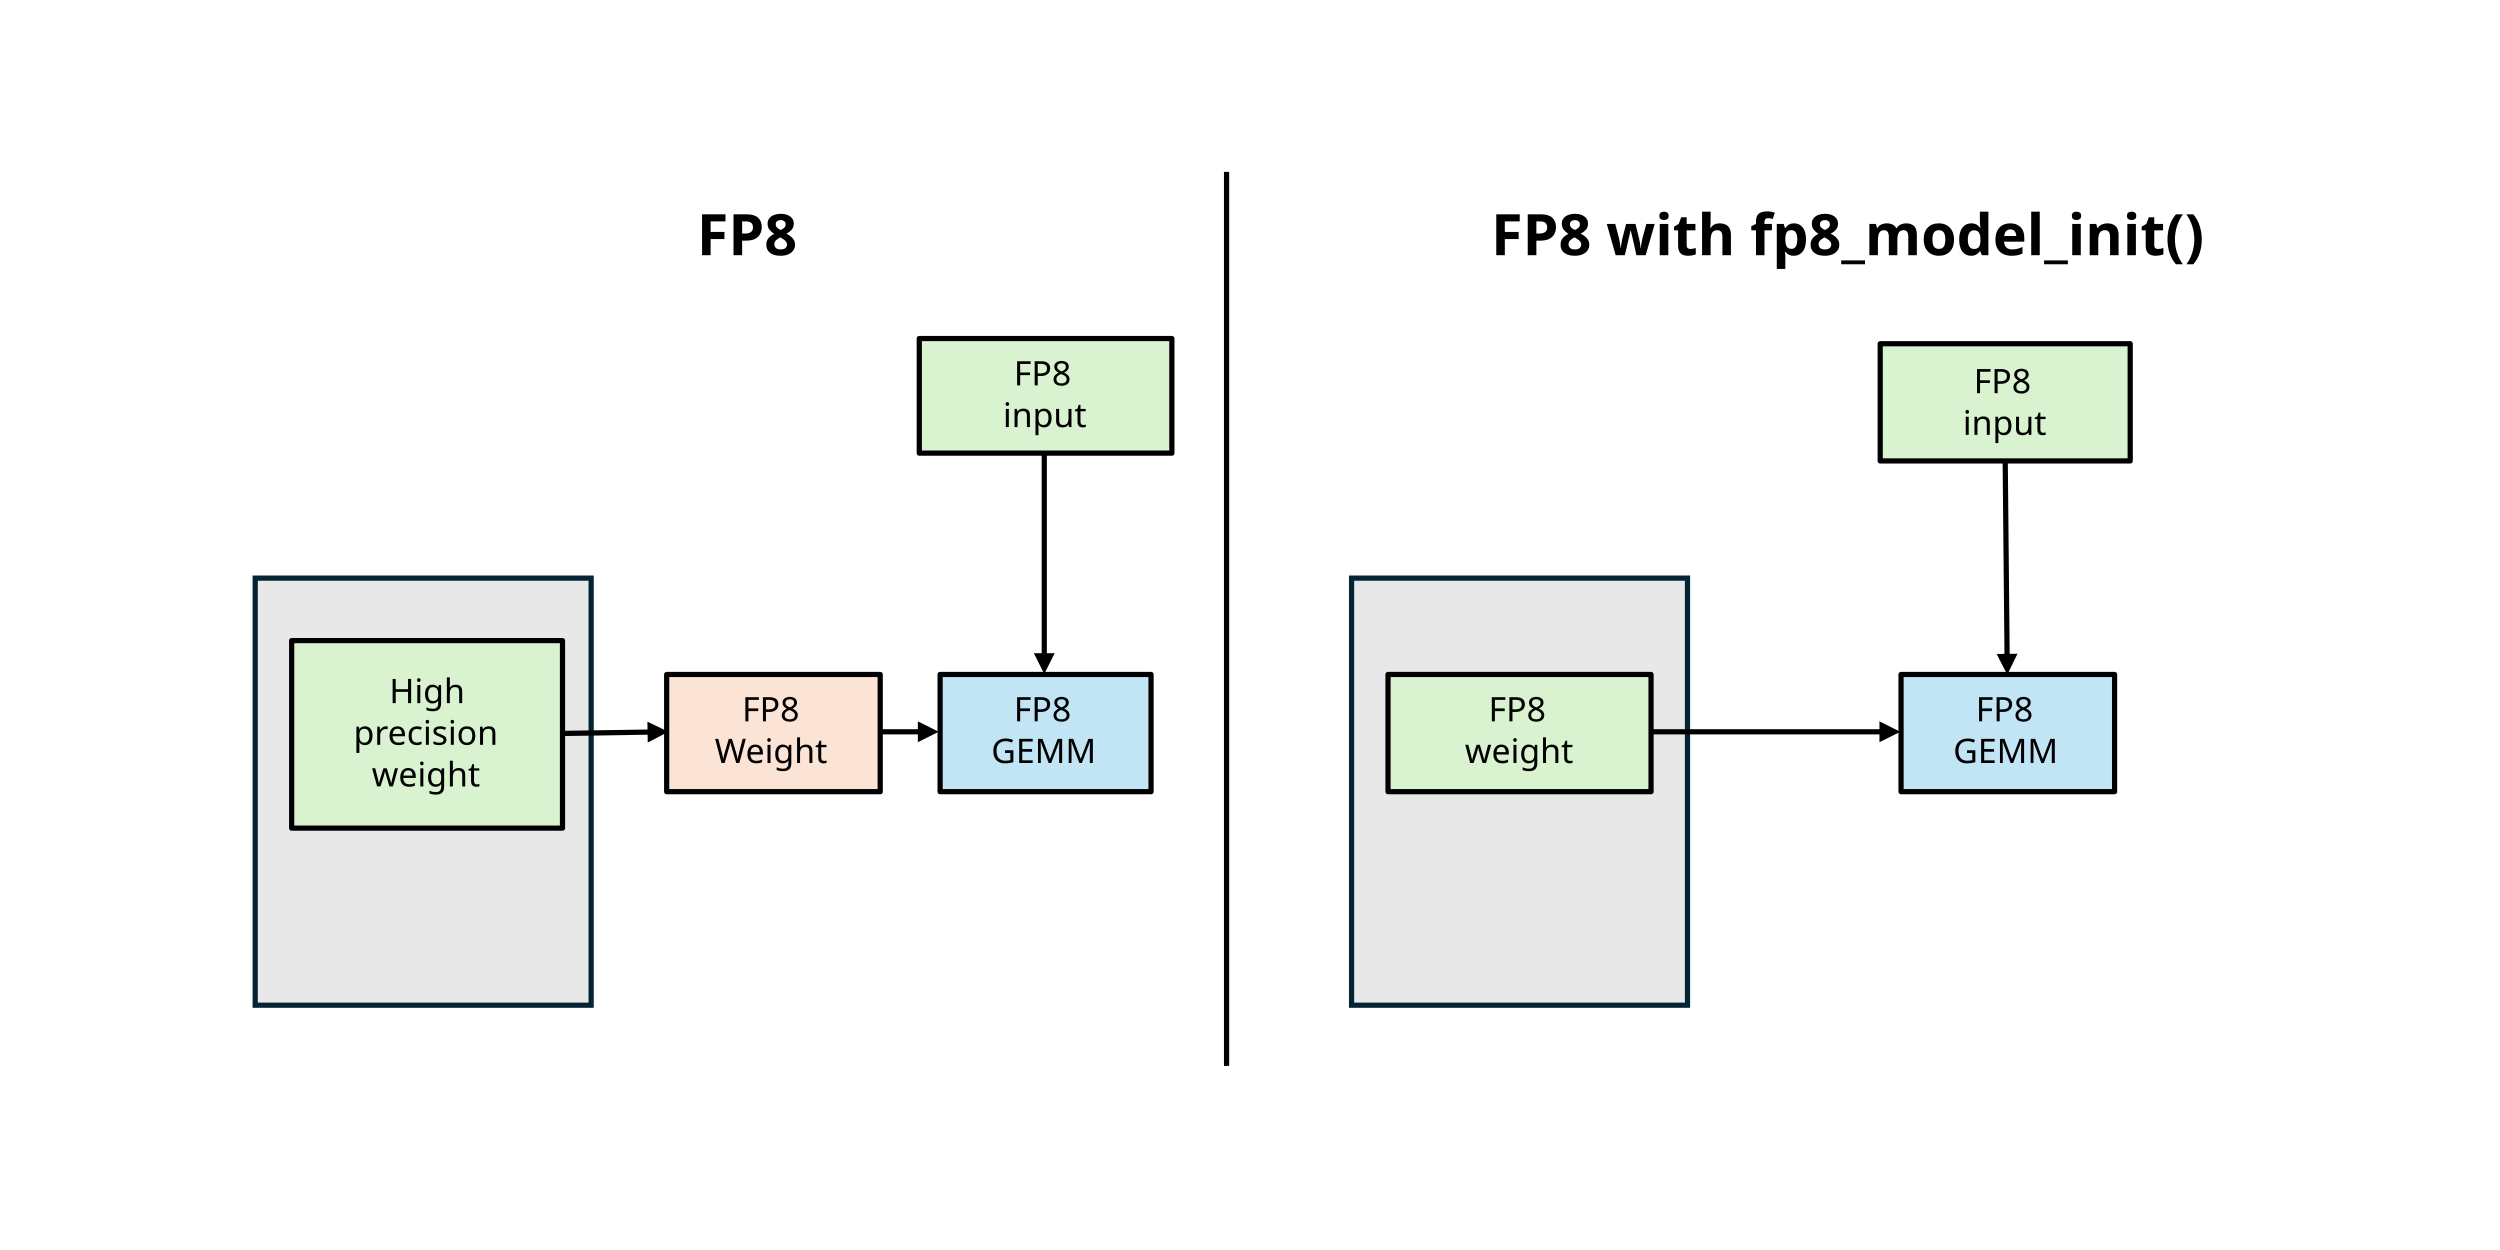
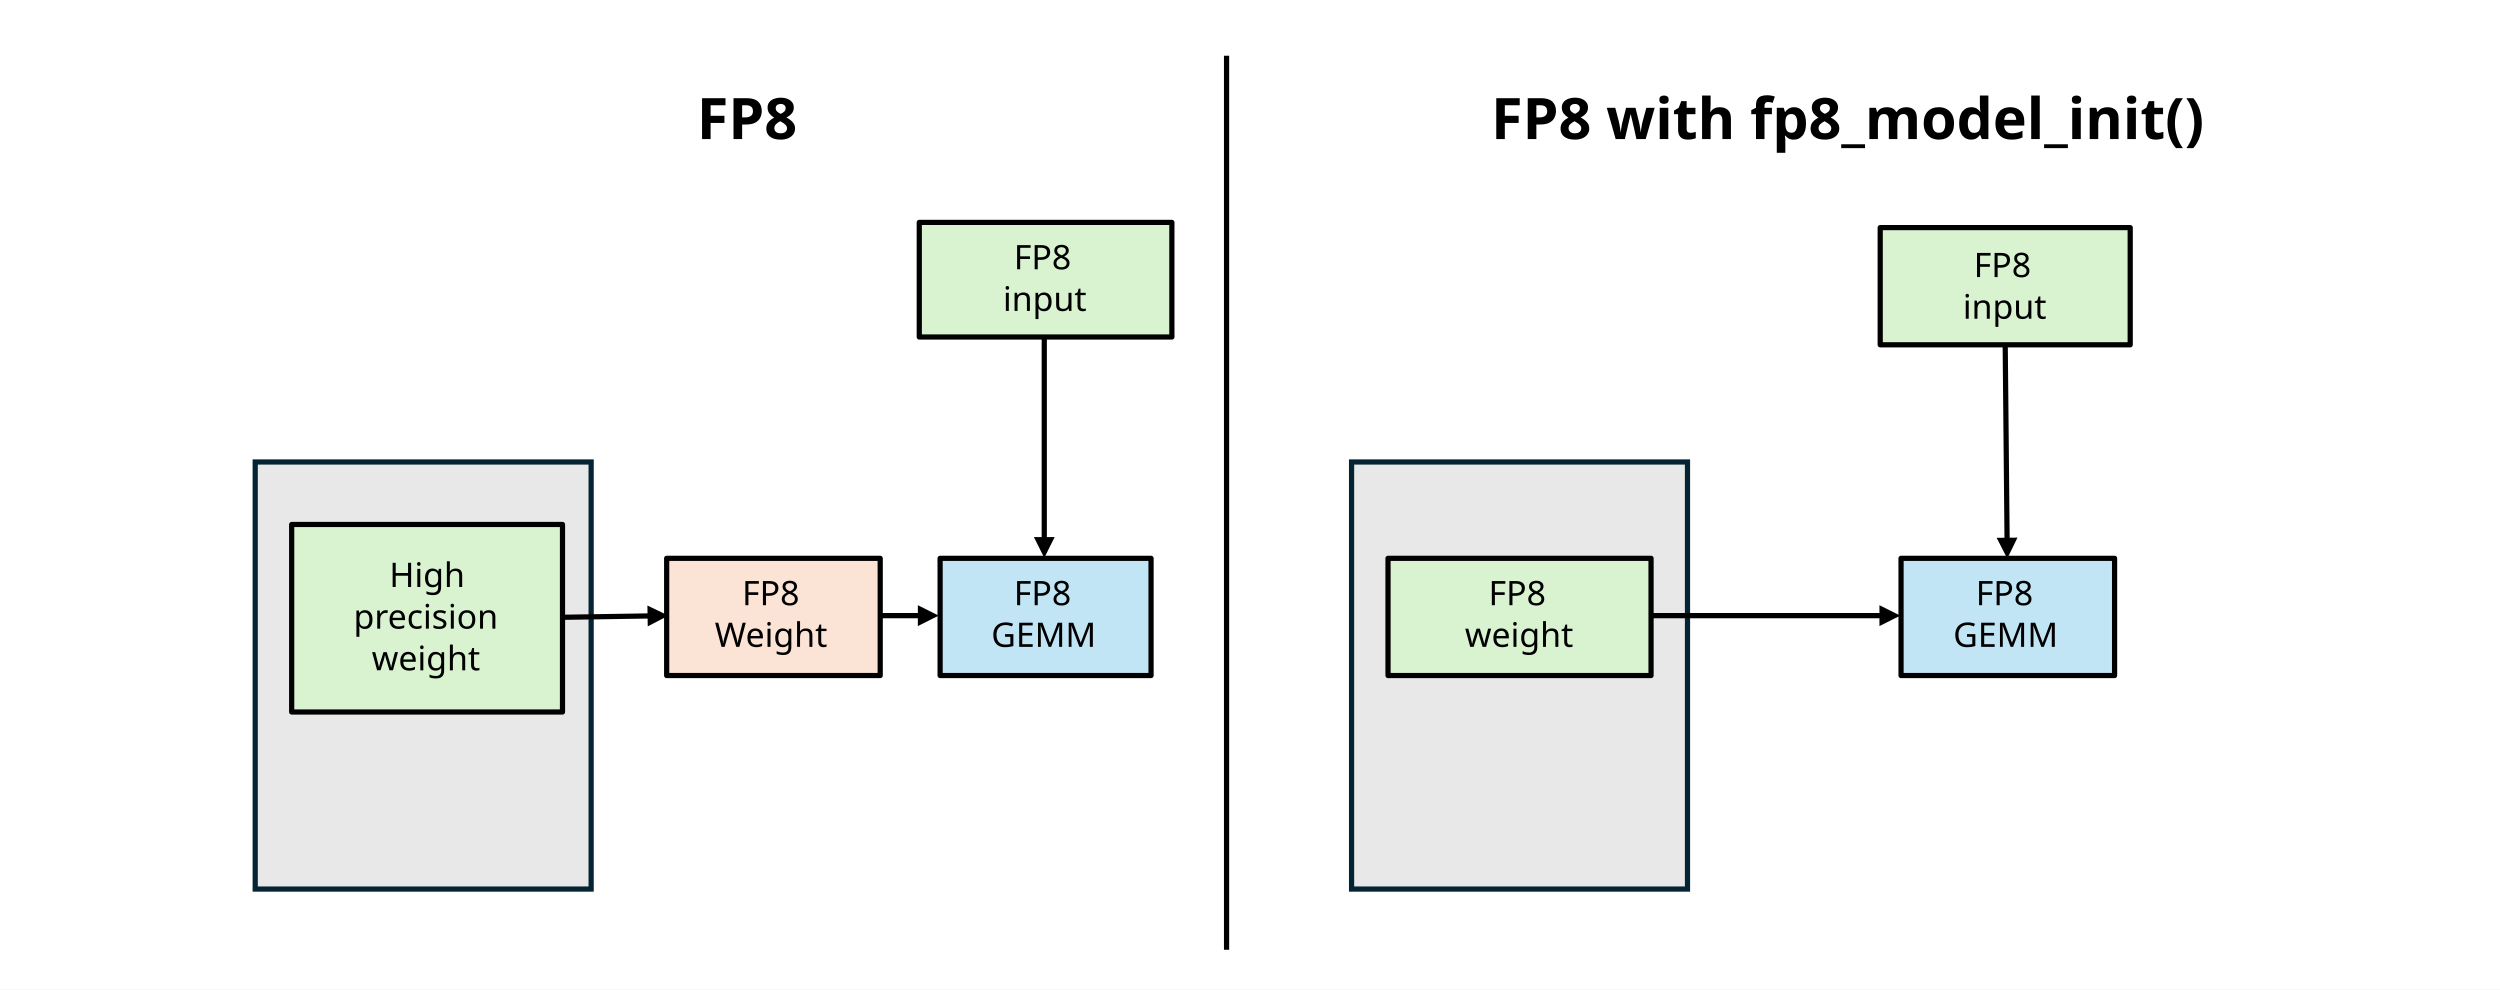
- <svg xmlns="http://www.w3.org/2000/svg" width="960" height="480" overflow="hidden">
-   <g>
-     <rect x="0" y="0" width="960" height="480" fill="#FFFFFF" />
-     <path d="M471 66 471 409.312" stroke="#000000" stroke-width="2" stroke-miterlimit="8" fill="none" fill-rule="evenodd" />
-     <text font-family="NVIDIA Sans,NVIDIA Sans_MSFontService,sans-serif" font-weight="700" font-size="22" transform="translate(267.606 98)">FP8</text>
-     <text font-family="NVIDIA Sans,NVIDIA Sans_MSFontService,sans-serif" font-weight="700" font-size="22" transform="translate(572.588 98)">FP8 with fp8_model_init()</text>
-     <rect x="519" y="222" width="129" height="164" stroke="#042433" stroke-width="2" stroke-miterlimit="8" fill="#E8E8E8" />
-     <rect x="533" y="259" width="101" height="45" stroke="#000000" stroke-width="2" stroke-linejoin="round" stroke-miterlimit="10" fill="#D9F2D0" />
-     <text font-family="NVIDIA Sans,NVIDIA Sans_MSFontService,sans-serif" font-weight="400" font-size="13" transform="translate(571.603 277)">FP8</text>
-     <text font-family="NVIDIA Sans,NVIDIA Sans_MSFontService,sans-serif" font-weight="400" font-size="13" transform="translate(562.516 293)">weight</text>
-     <rect x="730" y="259" width="82" height="45" stroke="#000000" stroke-width="2" stroke-linejoin="round" stroke-miterlimit="10" fill="#C1E5F5" />
-     <text font-family="NVIDIA Sans,NVIDIA Sans_MSFontService,sans-serif" font-weight="400" font-size="13" transform="translate(758.696 277)">FP8</text>
-     <text font-family="NVIDIA Sans,NVIDIA Sans_MSFontService,sans-serif" font-weight="400" font-size="13" transform="translate(750.029 293)">GEMM</text>
-     <path d="M634 280 723.041 280 723.041 282 634 282ZM721.708 277 729.708 281 721.708 285Z" />
-     <path d="M771 176.99 771.726 252.404 769.726 252.423 769 177.01ZM774.713 251.042 770.79 259.08 766.713 251.119Z" />
-     <rect x="98" y="222" width="129" height="164" stroke="#042433" stroke-width="2" stroke-miterlimit="8" fill="#E8E8E8" />
-     <rect x="112" y="246" width="104" height="72" stroke="#000000" stroke-width="2" stroke-linejoin="round" stroke-miterlimit="10" fill="#D9F2D0" />
-     <text font-family="NVIDIA Sans,NVIDIA Sans_MSFontService,sans-serif" font-weight="400" font-size="13" transform="translate(149.508 270)">High</text>
-     <text font-family="NVIDIA Sans,NVIDIA Sans_MSFontService,sans-serif" font-weight="400" font-size="13" transform="translate(135.755 286)">precision</text>
-     <text font-family="NVIDIA Sans,NVIDIA Sans_MSFontService,sans-serif" font-weight="400" font-size="13" transform="translate(142.755 302)">weight</text>
-     <rect x="256" y="259" width="82" height="45" stroke="#000000" stroke-width="2" stroke-linejoin="round" stroke-miterlimit="10" fill="#FBE3D6" />
-     <text font-family="NVIDIA Sans,NVIDIA Sans_MSFontService,sans-serif" font-weight="400" font-size="13" transform="translate(284.957 277)">FP8</text>
-     <text font-family="NVIDIA Sans,NVIDIA Sans_MSFontService,sans-serif" font-weight="400" font-size="13" transform="translate(274.457 293)">Weight</text>
-     <rect x="353" y="130" width="97" height="44" stroke="#000000" stroke-width="2" stroke-linejoin="round" stroke-miterlimit="10" fill="#D9F2D0" />
-     <text font-family="NVIDIA Sans,NVIDIA Sans_MSFontService,sans-serif" font-weight="400" font-size="13" transform="translate(389.306 148)">FP8</text>
-     <text font-family="NVIDIA Sans,NVIDIA Sans_MSFontService,sans-serif" font-weight="400" font-size="13" transform="translate(385.139 164)">input</text>
-     <rect x="361" y="259" width="81" height="45" stroke="#000000" stroke-width="2" stroke-linejoin="round" stroke-miterlimit="10" fill="#C1E5F5" />
-     <text font-family="NVIDIA Sans,NVIDIA Sans_MSFontService,sans-serif" font-weight="400" font-size="13" transform="translate(389.306 277)">FP8</text>
-     <text font-family="NVIDIA Sans,NVIDIA Sans_MSFontService,sans-serif" font-weight="400" font-size="13" transform="translate(380.639 293)">GEMM</text>
-     <path d="M0.016-1 34.018-0.465 33.987 1.535-0.016 1ZM32.733-3.485 40.669 0.64 32.607 4.514Z" transform="matrix(1 0 0 -1 216 281.64)" />
-     <path d="M338 280 353.791 280 353.791 282 338 282ZM352.458 277 360.458 281 352.458 285Z" />
-     <path d="M402 174 402 252.156 400 252.156 400 174ZM405 250.822 401 258.822 397 250.822Z" />
-     <rect x="722" y="132" width="96" height="45" stroke="#000000" stroke-width="2" stroke-linejoin="round" stroke-miterlimit="10" fill="#D9F2D0" />
-     <text font-family="NVIDIA Sans,NVIDIA Sans_MSFontService,sans-serif" font-weight="400" font-size="13" transform="translate(757.906 151)">FP8</text>
-     <text font-family="NVIDIA Sans,NVIDIA Sans_MSFontService,sans-serif" font-weight="400" font-size="13" transform="translate(753.739 167)">input</text>
+ <svg xmlns="http://www.w3.org/2000/svg" width="960" height="379.955" overflow="hidden" version="1.1" id="svg19">
+   <defs id="defs19">
+     <clipPath clipPathUnits="userSpaceOnUse" id="clipPath20">
+       <rect style="fill:none" id="rect21" width="1014.759" height="379.955" x="-21.43" y="44.598" />
+     </clipPath>
+   </defs>
+   <g id="g19" clip-path="url(#clipPath20)" transform="translate(0,-44.59841)">
+     <rect x="0" y="0" width="960" height="480" fill="#ffffff" id="rect1" />
+     <path d="M 471,66 V 409.312" stroke="#000000" stroke-width="2" stroke-miterlimit="8" fill="none" fill-rule="evenodd" id="path1" />
+     <text font-family="'NVIDIA Sans', 'NVIDIA Sans_MSFontService', sans-serif" font-weight="700" font-size="22px" transform="translate(267.606,98)" id="text1">FP8</text>
+     <text font-family="'NVIDIA Sans', 'NVIDIA Sans_MSFontService', sans-serif" font-weight="700" font-size="22px" transform="translate(572.588,98)" id="text2">FP8 with fp8_model_init()</text>
+     <rect x="519" y="222" width="129" height="164" stroke="#042433" stroke-width="2" stroke-miterlimit="8" fill="#e8e8e8" id="rect2" />
+     <rect x="533" y="259" width="101" height="45" stroke="#000000" stroke-width="2" stroke-linejoin="round" stroke-miterlimit="10" fill="#d9f2d0" id="rect3" />
+     <text font-family="'NVIDIA Sans', 'NVIDIA Sans_MSFontService', sans-serif" font-weight="400" font-size="13px" transform="translate(571.603,277)" id="text3">FP8</text>
+     <text font-family="'NVIDIA Sans', 'NVIDIA Sans_MSFontService', sans-serif" font-weight="400" font-size="13px" transform="translate(562.516,293)" id="text4">weight</text>
+     <rect x="730" y="259" width="82" height="45" stroke="#000000" stroke-width="2" stroke-linejoin="round" stroke-miterlimit="10" fill="#c1e5f5" id="rect4" />
+     <text font-family="'NVIDIA Sans', 'NVIDIA Sans_MSFontService', sans-serif" font-weight="400" font-size="13px" transform="translate(758.696,277)" id="text5">FP8</text>
+     <text font-family="'NVIDIA Sans', 'NVIDIA Sans_MSFontService', sans-serif" font-weight="400" font-size="13px" transform="translate(750.029,293)" id="text6">GEMM</text>
+     <path d="m 634,280 h 89.041 v 2 H 634 Z m 87.708,-3 8,4 -8,4 z" id="path6" />
+     <path d="m 771,176.99 0.726,75.414 -2,0.019 L 769,177.01 Z m 3.713,74.052 -3.923,8.038 -4.077,-7.961 z" id="path7" />
+     <rect x="98" y="222" width="129" height="164" stroke="#042433" stroke-width="2" stroke-miterlimit="8" fill="#e8e8e8" id="rect7" />
+     <rect x="112" y="246" width="104" height="72" stroke="#000000" stroke-width="2" stroke-linejoin="round" stroke-miterlimit="10" fill="#d9f2d0" id="rect8" />
+     <text font-family="'NVIDIA Sans', 'NVIDIA Sans_MSFontService', sans-serif" font-weight="400" font-size="13px" transform="translate(149.508,270)" id="text8">High</text>
+     <text font-family="'NVIDIA Sans', 'NVIDIA Sans_MSFontService', sans-serif" font-weight="400" font-size="13px" transform="translate(135.755,286)" id="text9">precision</text>
+     <text font-family="'NVIDIA Sans', 'NVIDIA Sans_MSFontService', sans-serif" font-weight="400" font-size="13px" transform="translate(142.755,302)" id="text10">weight</text>
+     <rect x="256" y="259" width="82" height="45" stroke="#000000" stroke-width="2" stroke-linejoin="round" stroke-miterlimit="10" fill="#fbe3d6" id="rect10" />
+     <text font-family="'NVIDIA Sans', 'NVIDIA Sans_MSFontService', sans-serif" font-weight="400" font-size="13px" transform="translate(284.957,277)" id="text11">FP8</text>
+     <text font-family="'NVIDIA Sans', 'NVIDIA Sans_MSFontService', sans-serif" font-weight="400" font-size="13px" transform="translate(274.457,293)" id="text12">Weight</text>
+     <rect x="353" y="130" width="97" height="44" stroke="#000000" stroke-width="2" stroke-linejoin="round" stroke-miterlimit="10" fill="#d9f2d0" id="rect12" />
+     <text font-family="'NVIDIA Sans', 'NVIDIA Sans_MSFontService', sans-serif" font-weight="400" font-size="13px" transform="translate(389.306,148)" id="text13">FP8</text>
+     <text font-family="'NVIDIA Sans', 'NVIDIA Sans_MSFontService', sans-serif" font-weight="400" font-size="13px" transform="translate(385.139,164)" id="text14">input</text>
+     <rect x="361" y="259" width="81" height="45" stroke="#000000" stroke-width="2" stroke-linejoin="round" stroke-miterlimit="10" fill="#c1e5f5" id="rect14" />
+     <text font-family="'NVIDIA Sans', 'NVIDIA Sans_MSFontService', sans-serif" font-weight="400" font-size="13px" transform="translate(389.306,277)" id="text15">FP8</text>
+     <text font-family="'NVIDIA Sans', 'NVIDIA Sans_MSFontService', sans-serif" font-weight="400" font-size="13px" transform="translate(380.639,293)" id="text16">GEMM</text>
+     <path d="M 0.016,-1 34.018,-0.465 33.987,1.535 -0.016,1 Z M 32.733,-3.485 40.669,0.64 32.607,4.514 Z" transform="matrix(1,0,0,-1,216,281.64)" id="path16" />
+     <path d="m 338,280 h 15.791 v 2 H 338 Z m 14.458,-3 8,4 -8,4 z" id="path17" />
+     <path d="m 402,174 v 78.156 h -2 V 174 Z m 3,76.822 -4,8 -4,-8 z" id="path18" />
+     <rect x="722" y="132" width="96" height="45" stroke="#000000" stroke-width="2" stroke-linejoin="round" stroke-miterlimit="10" fill="#d9f2d0" id="rect18" />
+     <text font-family="'NVIDIA Sans', 'NVIDIA Sans_MSFontService', sans-serif" font-weight="400" font-size="13px" transform="translate(757.906,151)" id="text18">FP8</text>
+     <text font-family="'NVIDIA Sans', 'NVIDIA Sans_MSFontService', sans-serif" font-weight="400" font-size="13px" transform="translate(753.739,167)" id="text19">input</text>
  </g>
</svg>
